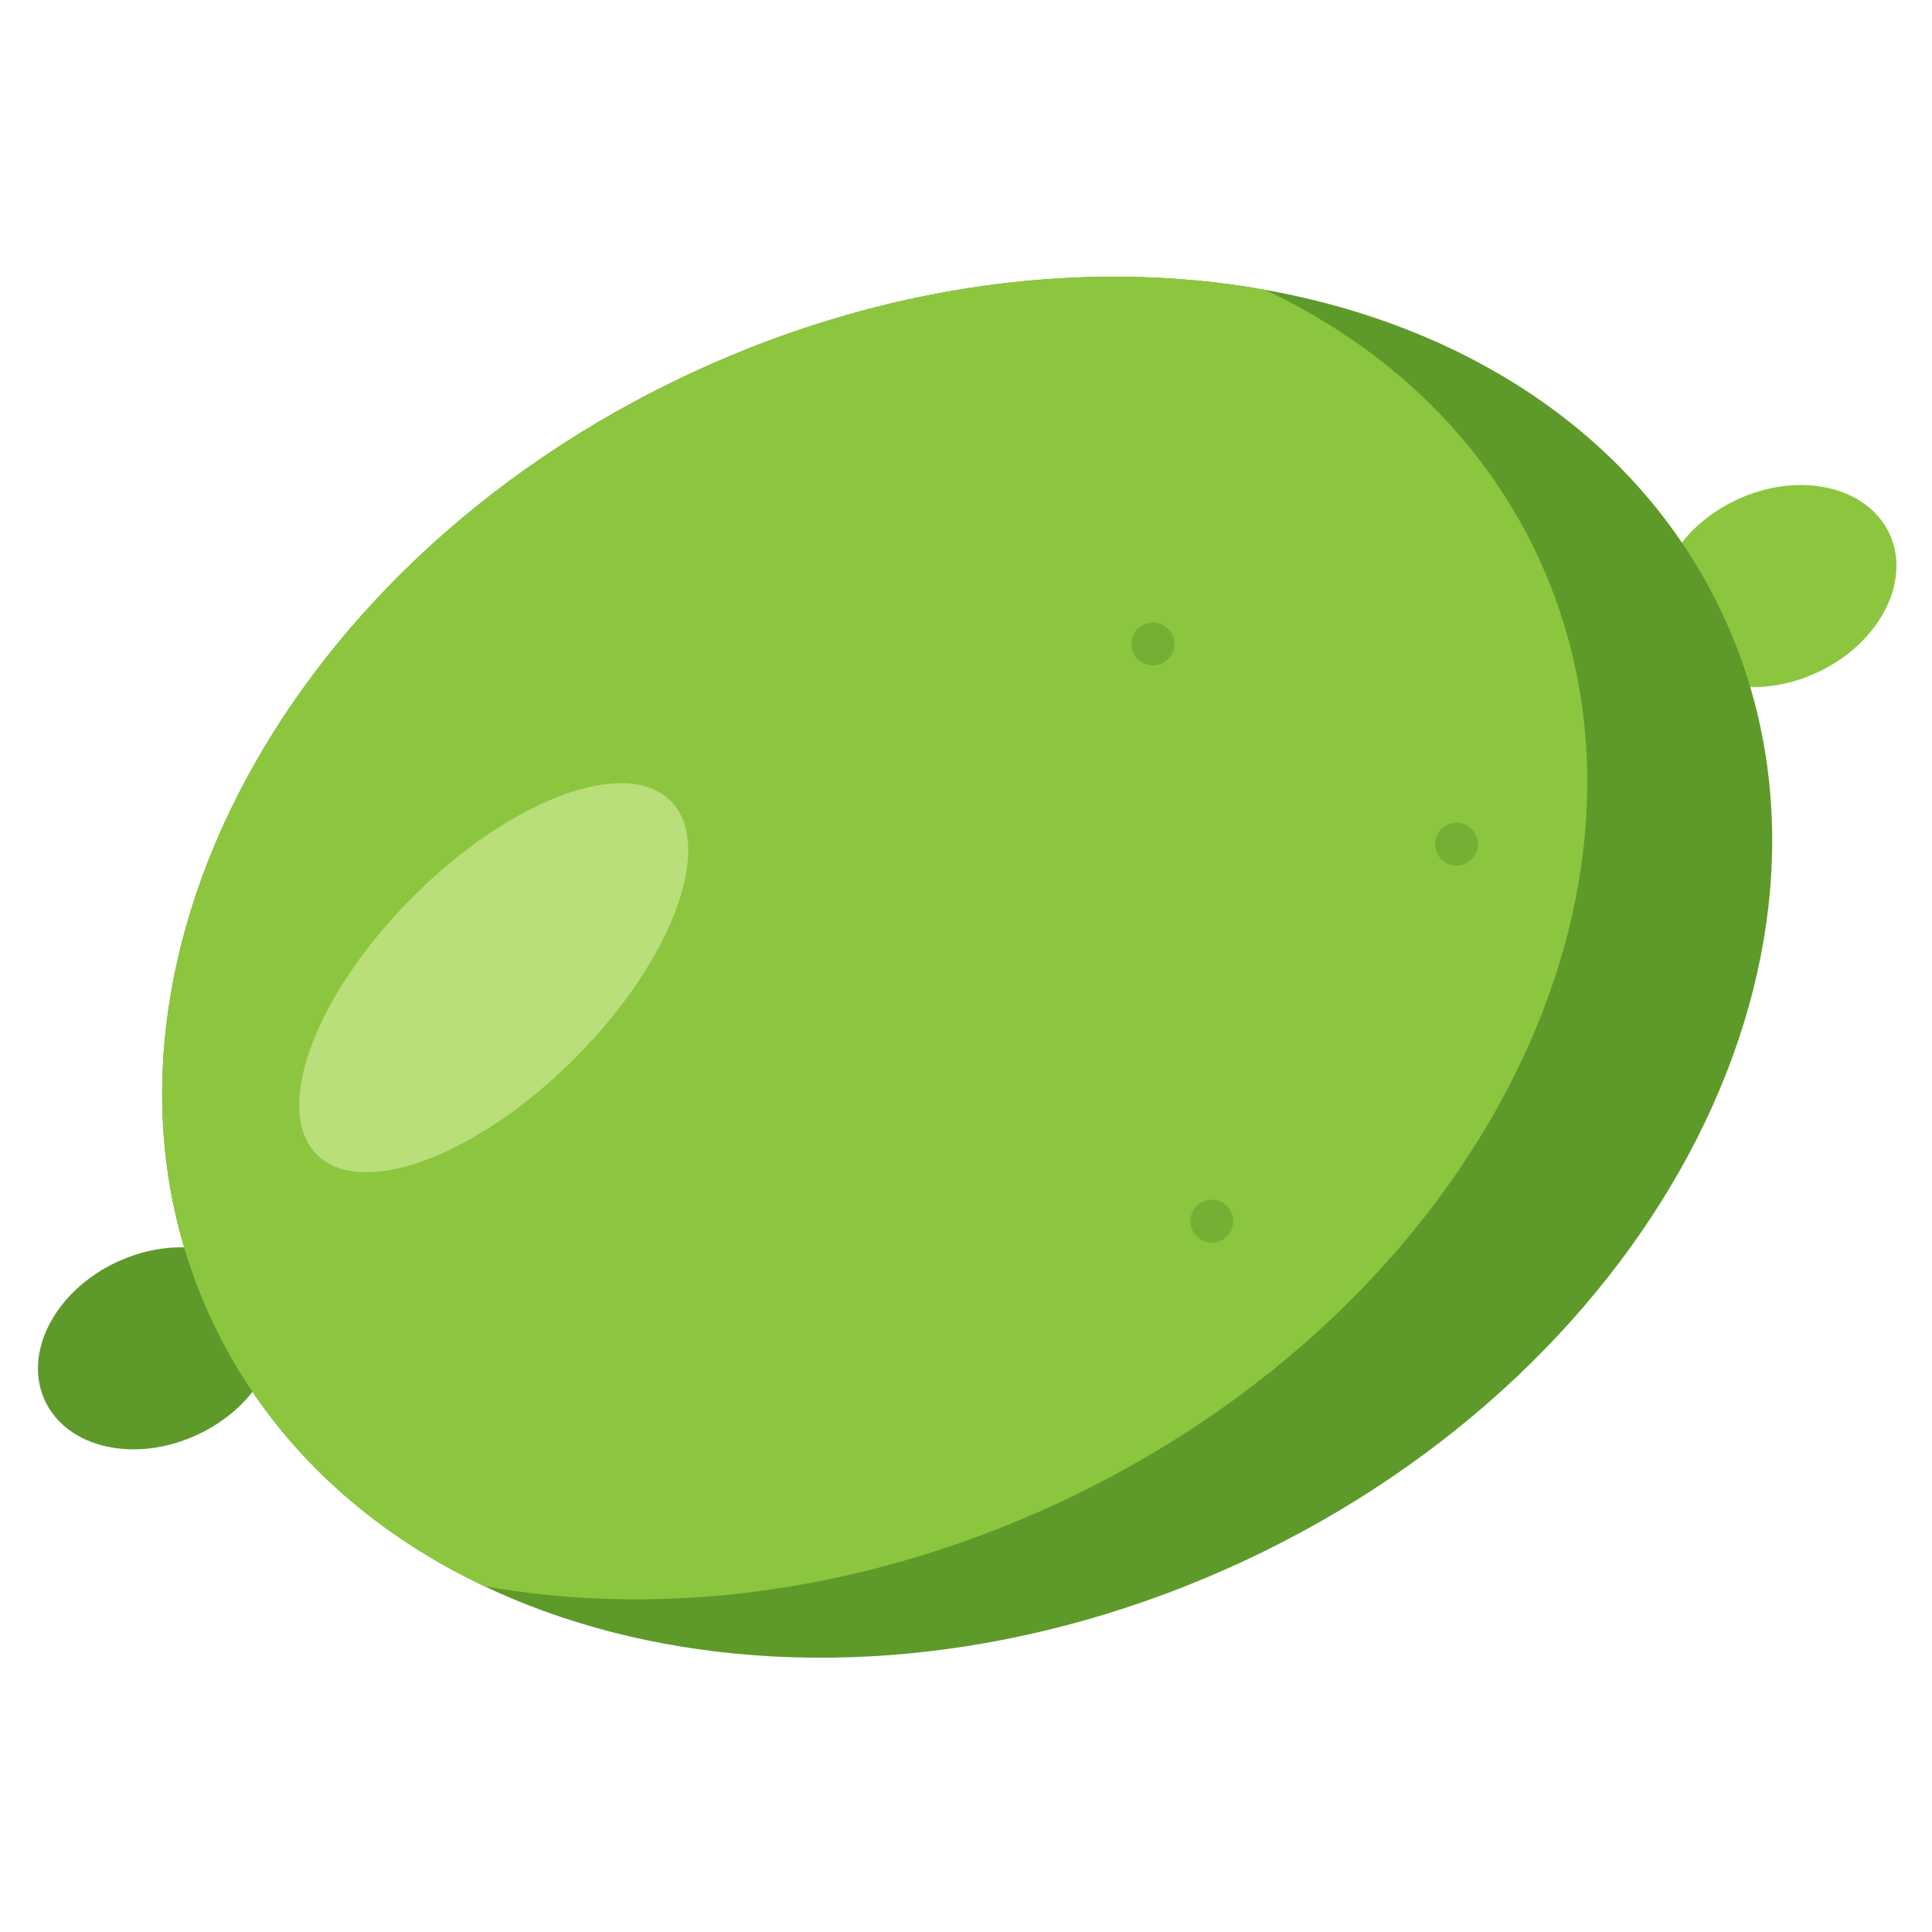
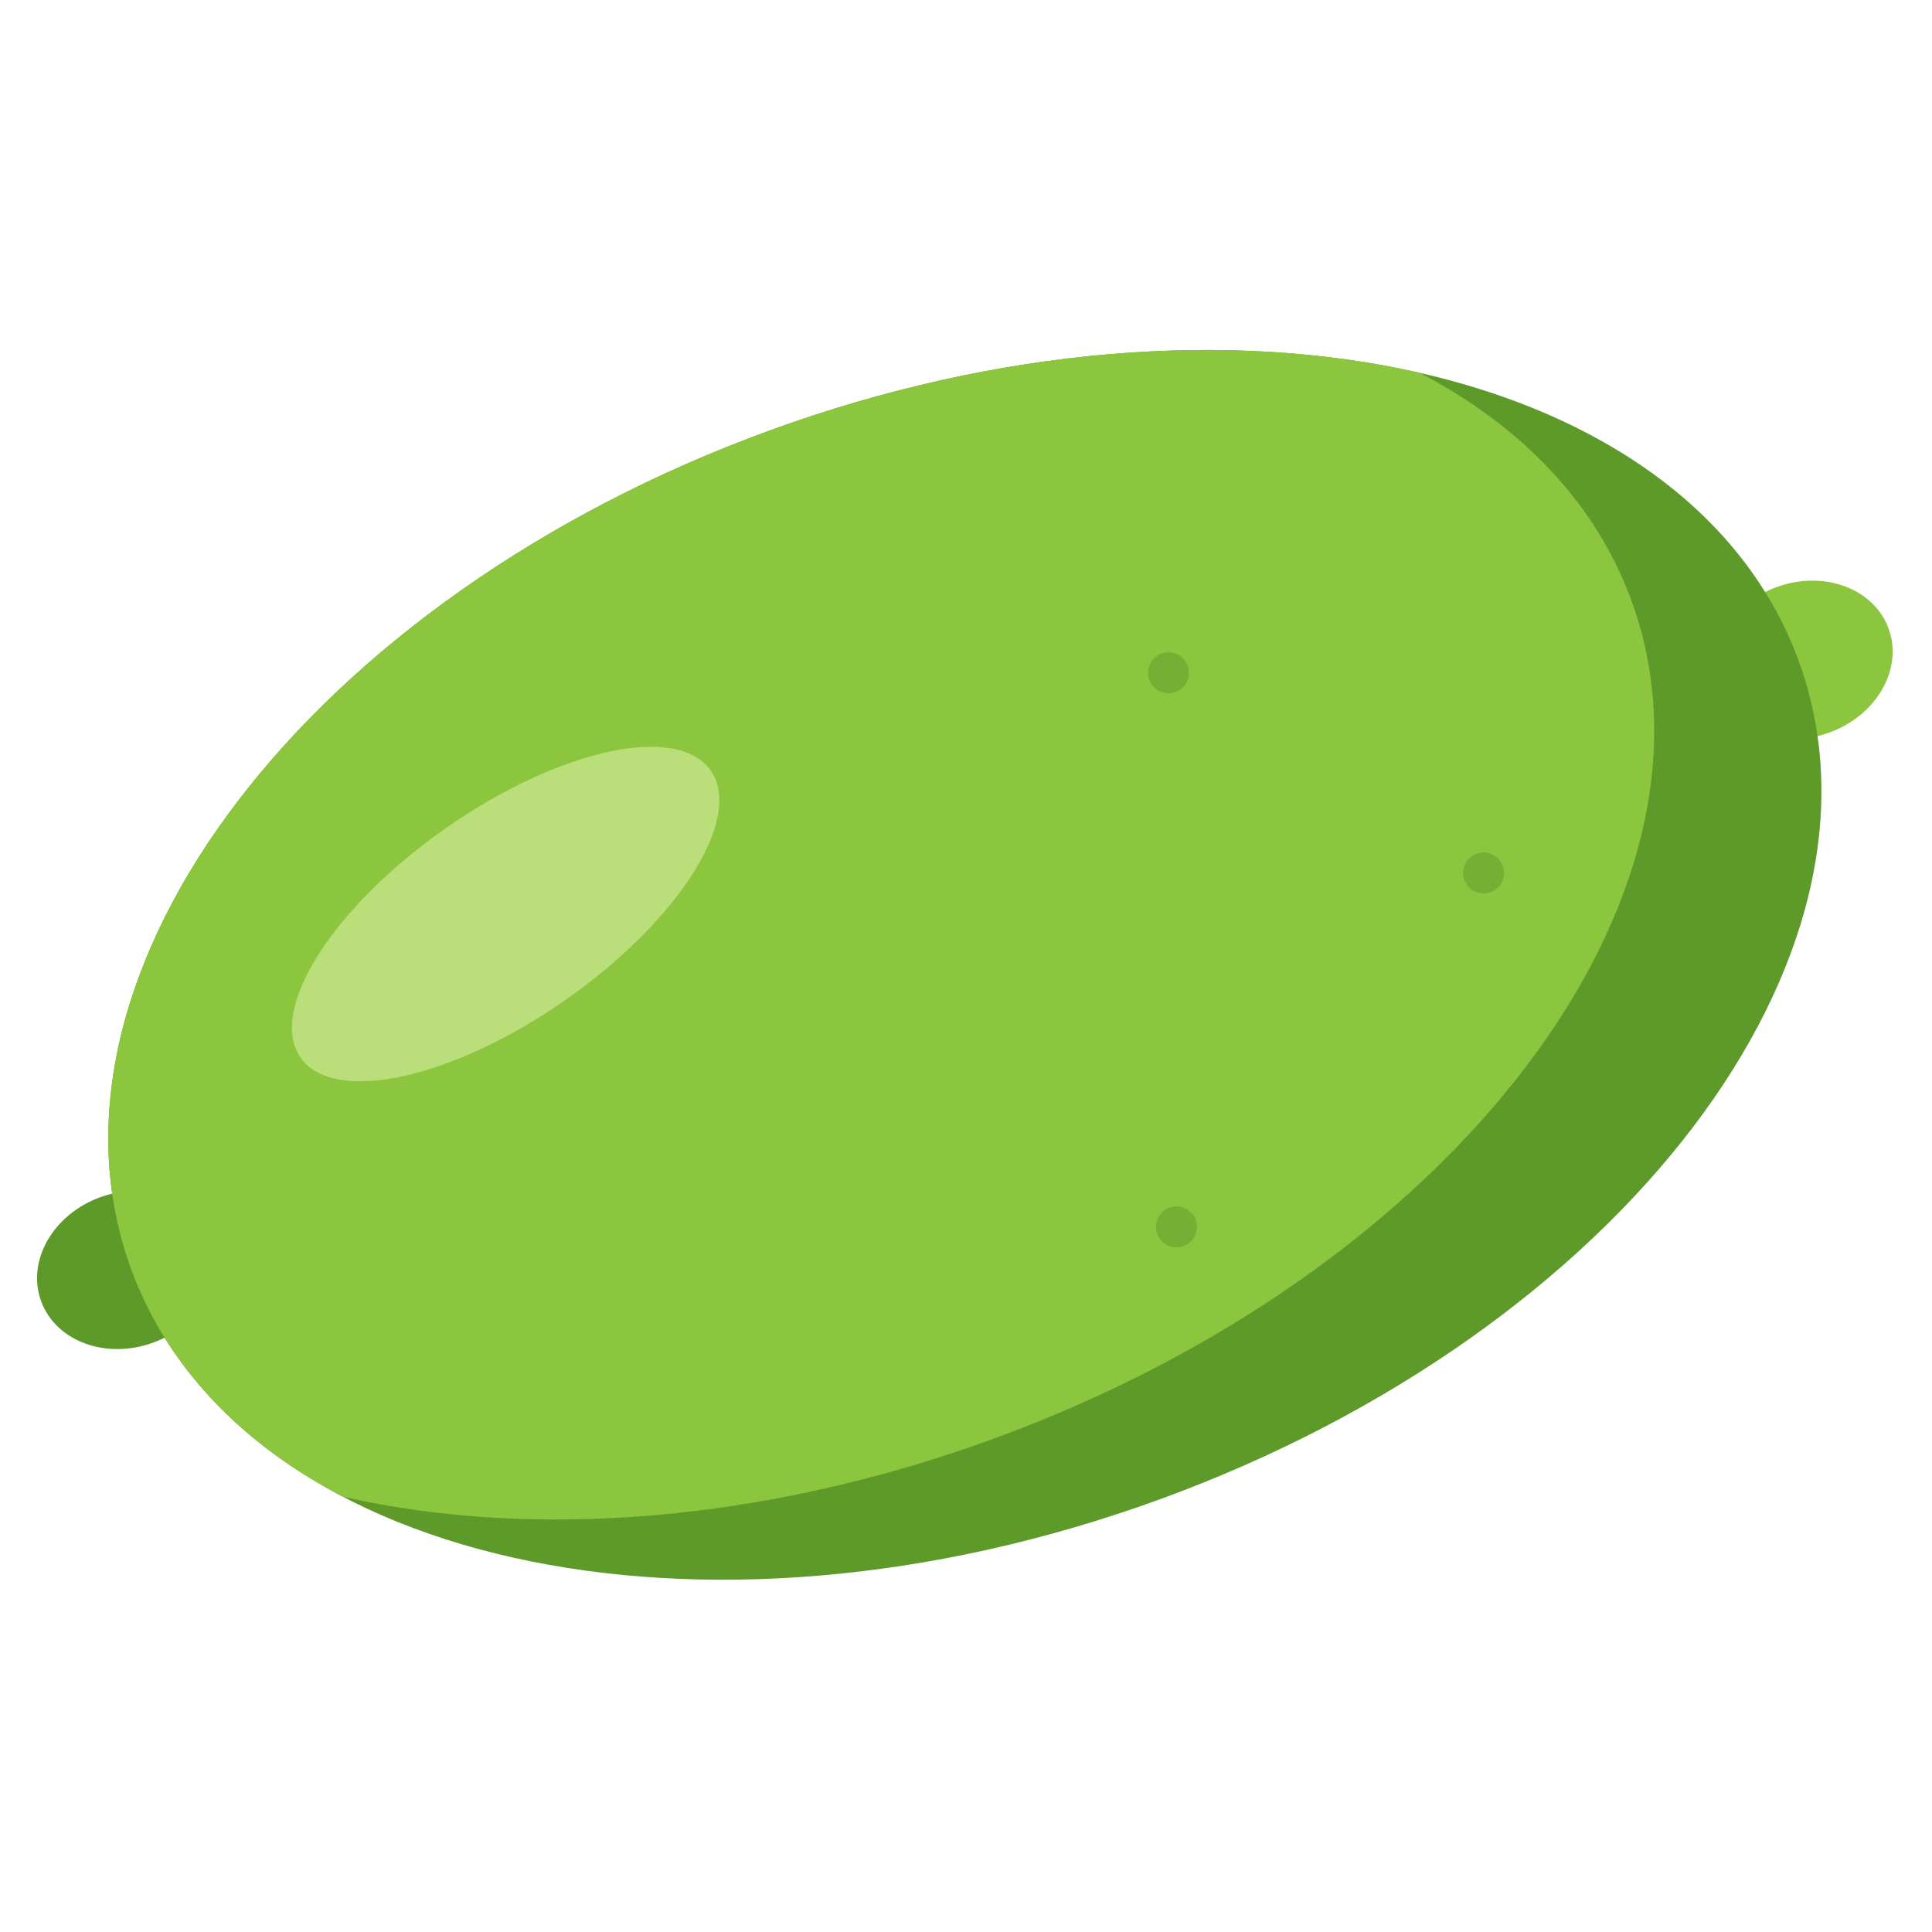
- <svg xmlns="http://www.w3.org/2000/svg" viewBox="106 154 811 811">
-   <ellipse cx="852" cy="400" rx="52" ry="40" fill="#8CC63F" transform="rotate(-25 852 400)" />
-   <ellipse cx="172" cy="720" rx="52" ry="40" fill="#5E9A2A" transform="rotate(-25 172 720)" />
-   <g transform="rotate(-25 512 560)">
+ <svg xmlns="http://www.w3.org/2000/svg" viewBox="88 136 849 849">
+   <g transform="rotate(-20 512 560)">
+     <ellipse cx="904" cy="560" rx="40" ry="34" fill="#8CC63F" />
+     <ellipse cx="120" cy="560" rx="40" ry="34" fill="#5E9A2A" />
    <clipPath id="c13">
-       <path d="M162 560a350 275 0 1 0 700 0a350 275 0 1 0 -700 0Z" />
+       <path d="M122 560a390 250 0 1 0 780 0a390 250 0 1 0 -780 0Z" />
    </clipPath>
    <g clip-path="url(#c13)">
-       <path fill="#5E9A2A" d="M162 560a350 275 0 1 0 700 0a350 275 0 1 0 -700 0Z" />
-       <path fill="#8CC63F" d="M162 560a350 275 0 1 0 700 0a350 275 0 1 0 -700 0Z" transform="translate(-60 -55)" />
-       <ellipse cx="330" cy="480" rx="48" ry="105" fill="#B9DE7A" transform="rotate(70 330 480)" />
+       <path fill="#5E9A2A" d="M122 560a390 250 0 1 0 780 0a390 250 0 1 0 -780 0Z" />
+       <path fill="#8CC63F" d="M122 560a390 250 0 1 0 780 0a390 250 0 1 0 -780 0Z" transform="translate(-60 -50)" />
+       <ellipse cx="330" cy="470" rx="46" ry="110" fill="#B9DE7A" transform="rotate(75 330 470)" />
      <circle cx="640" cy="470" r="9" fill="#5E9A2A" opacity=".5" />
-       <circle cx="720" cy="600" r="9" fill="#5E9A2A" opacity=".5" />
+       <circle cx="740" cy="600" r="9" fill="#5E9A2A" opacity=".5" />
      <circle cx="560" cy="700" r="9" fill="#5E9A2A" opacity=".5" />
    </g>
  </g>
</svg>
